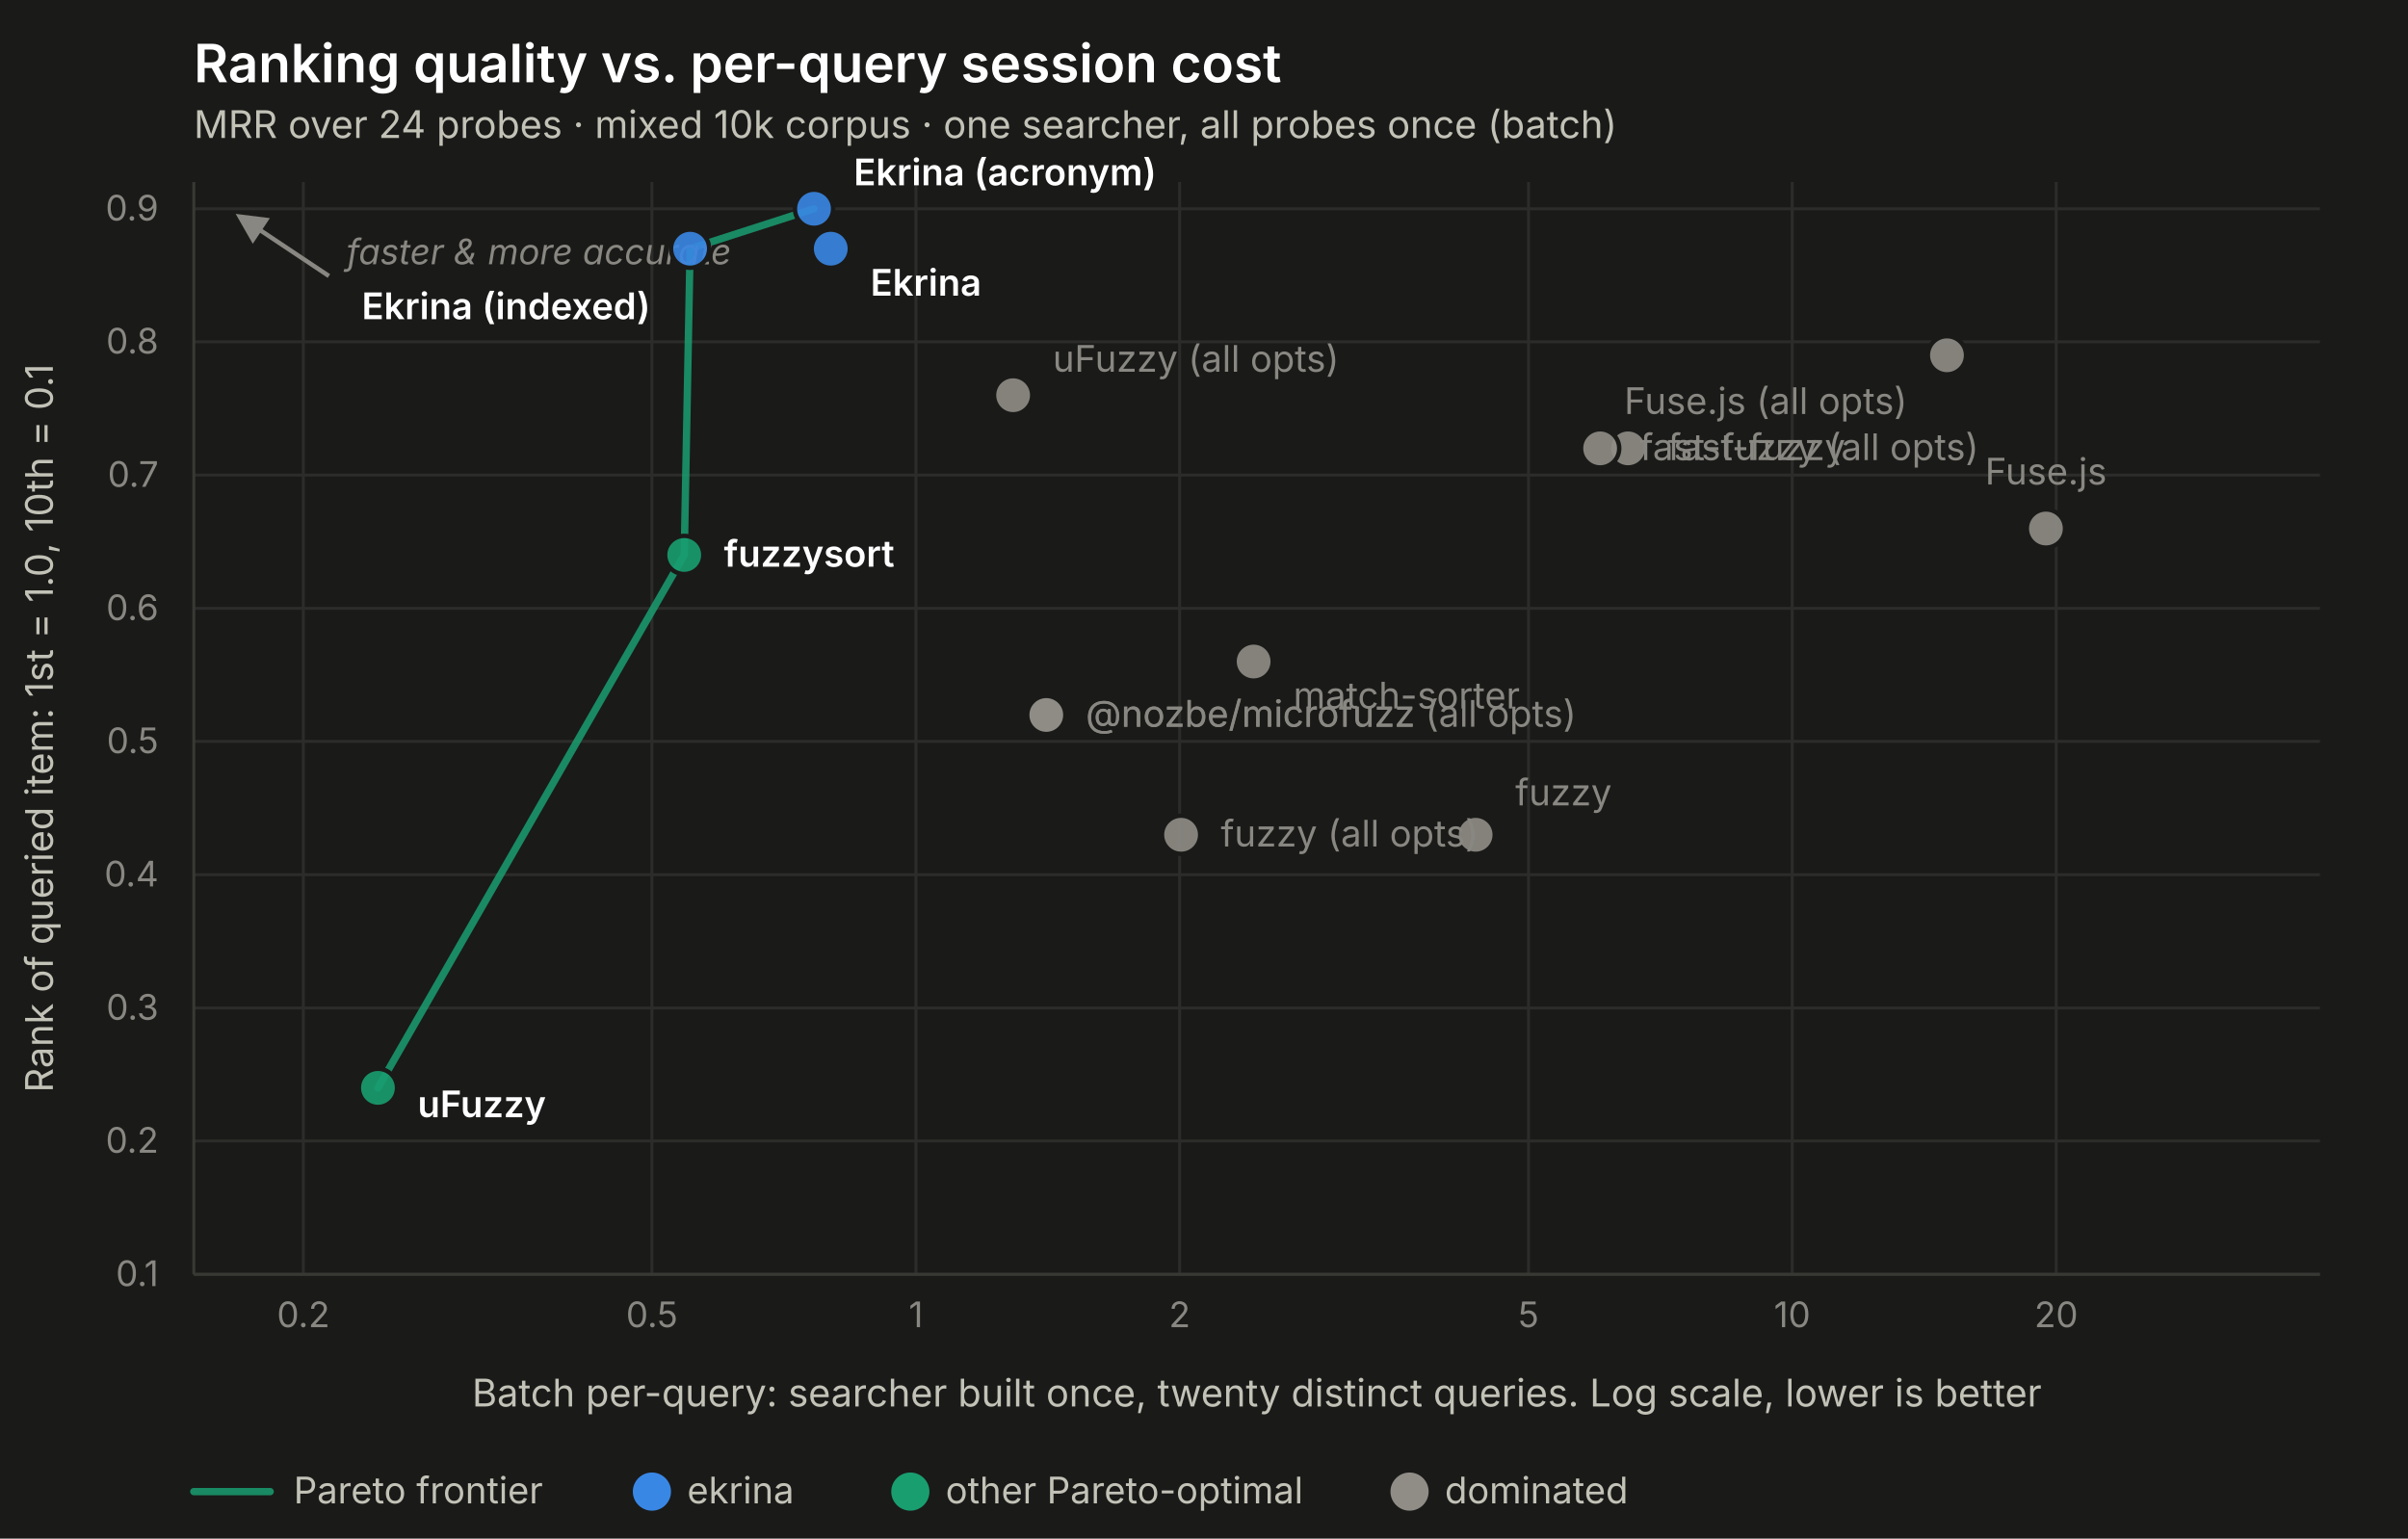
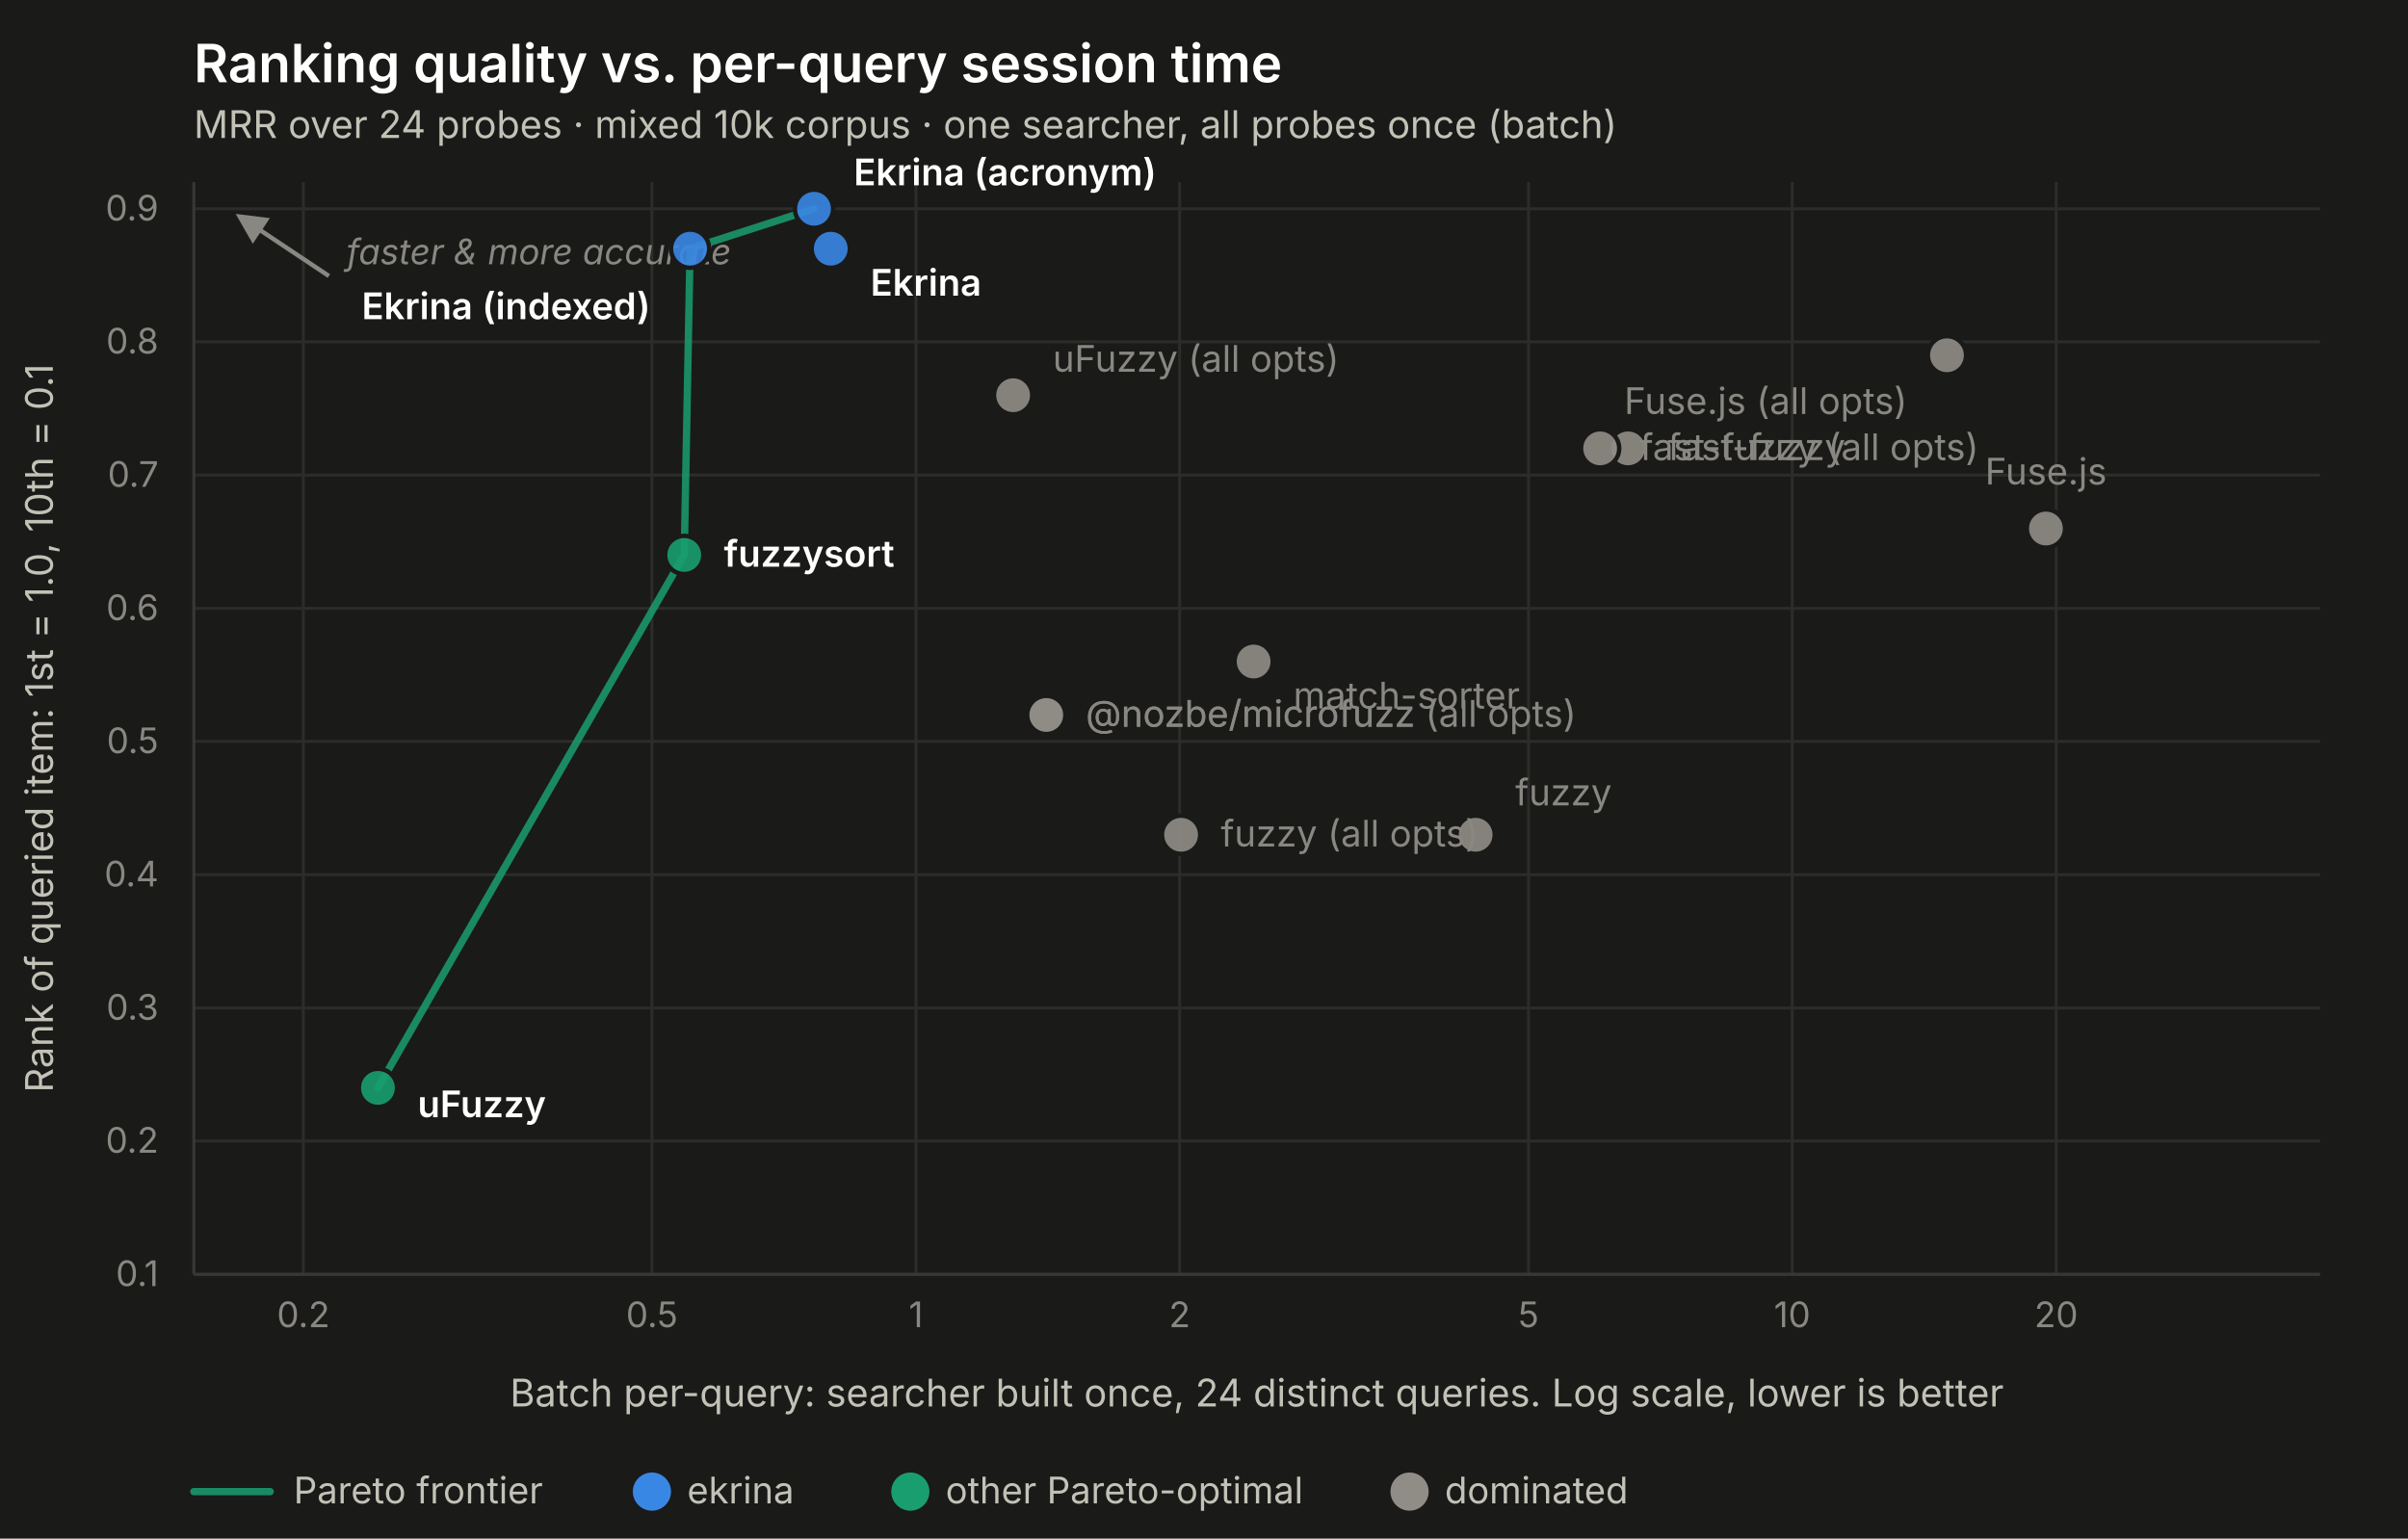
<svg xmlns="http://www.w3.org/2000/svg" viewBox="0 0 820 524" font-family="system-ui, -apple-system, 'Segoe UI', sans-serif" role="img" aria-labelledby="pareto-query-title pareto-query-desc">
  <defs>
    <marker id="arrow" viewBox="0 0 10 10" refX="8" refY="5" markerWidth="7" markerHeight="7" orient="auto-start-reverse">
      <path d="M0 0 L10 5 L0 10 z" fill="#898781" />
    </marker>
  </defs>
  <rect x="0" y="0" width="820" height="524" fill="#1a1a19" />
-   <text x="66" y="28" fill="#ffffff" font-size="18" font-weight="600">Ranking quality vs. per-query session cost</text>
+   <text x="66" y="28" fill="#ffffff" font-size="18" font-weight="600">Ranking quality vs. per-query session time</text>
  <text x="66" y="47" fill="#c3c2b7" font-size="13">MRR over 24 probes · mixed 10k corpus · one searcher, all probes once (batch)</text>
  <g>
    <line x1="103.3" y1="62" x2="103.3" y2="434" stroke="#2c2c2a" />
    <line x1="222" y1="62" x2="222" y2="434" stroke="#2c2c2a" />
    <line x1="311.9" y1="62" x2="311.9" y2="434" stroke="#2c2c2a" />
    <line x1="401.7" y1="62" x2="401.7" y2="434" stroke="#2c2c2a" />
    <line x1="520.5" y1="62" x2="520.5" y2="434" stroke="#2c2c2a" />
    <line x1="610.3" y1="62" x2="610.3" y2="434" stroke="#2c2c2a" />
    <line x1="700.2" y1="62" x2="700.2" y2="434" stroke="#2c2c2a" />
    <line x1="66" y1="434" x2="790" y2="434" stroke="#2c2c2a" />
    <line x1="66" y1="388.6" x2="790" y2="388.6" stroke="#2c2c2a" />
    <line x1="66" y1="343.3" x2="790" y2="343.3" stroke="#2c2c2a" />
    <line x1="66" y1="297.9" x2="790" y2="297.9" stroke="#2c2c2a" />
    <line x1="66" y1="252.5" x2="790" y2="252.5" stroke="#2c2c2a" />
    <line x1="66" y1="207.2" x2="790" y2="207.2" stroke="#2c2c2a" />
    <line x1="66" y1="161.8" x2="790" y2="161.8" stroke="#2c2c2a" />
    <line x1="66" y1="116.4" x2="790" y2="116.4" stroke="#2c2c2a" />
    <line x1="66" y1="71.1" x2="790" y2="71.1" stroke="#2c2c2a" />
  </g>
  <line x1="66" y1="434" x2="790" y2="434" stroke="#383835" />
  <line x1="66" y1="62" x2="66" y2="434" stroke="#383835" />
  <g>
    <text x="103.3" y="452" text-anchor="middle" fill="#898781" font-size="12" font-variant-numeric="tabular-nums">0.2</text>
    <text x="222" y="452" text-anchor="middle" fill="#898781" font-size="12" font-variant-numeric="tabular-nums">0.5</text>
    <text x="311.9" y="452" text-anchor="middle" fill="#898781" font-size="12" font-variant-numeric="tabular-nums">1</text>
    <text x="401.7" y="452" text-anchor="middle" fill="#898781" font-size="12" font-variant-numeric="tabular-nums">2</text>
    <text x="520.5" y="452" text-anchor="middle" fill="#898781" font-size="12" font-variant-numeric="tabular-nums">5</text>
    <text x="610.3" y="452" text-anchor="middle" fill="#898781" font-size="12" font-variant-numeric="tabular-nums">10</text>
    <text x="700.2" y="452" text-anchor="middle" fill="#898781" font-size="12" font-variant-numeric="tabular-nums">20</text>
  </g>
  <g>
    <text x="54" y="438" text-anchor="end" fill="#898781" font-size="12" font-variant-numeric="tabular-nums">0.1</text>
    <text x="54" y="392.6" text-anchor="end" fill="#898781" font-size="12" font-variant-numeric="tabular-nums">0.2</text>
    <text x="54" y="347.3" text-anchor="end" fill="#898781" font-size="12" font-variant-numeric="tabular-nums">0.3</text>
    <text x="54" y="301.9" text-anchor="end" fill="#898781" font-size="12" font-variant-numeric="tabular-nums">0.4</text>
    <text x="54" y="256.5" text-anchor="end" fill="#898781" font-size="12" font-variant-numeric="tabular-nums">0.5</text>
    <text x="54" y="211.2" text-anchor="end" fill="#898781" font-size="12" font-variant-numeric="tabular-nums">0.6</text>
    <text x="54" y="165.8" text-anchor="end" fill="#898781" font-size="12" font-variant-numeric="tabular-nums">0.7</text>
    <text x="54" y="120.4" text-anchor="end" fill="#898781" font-size="12" font-variant-numeric="tabular-nums">0.8</text>
    <text x="54" y="75.1" text-anchor="end" fill="#898781" font-size="12" font-variant-numeric="tabular-nums">0.9</text>
  </g>
-   <text x="428" y="479" text-anchor="middle" fill="#c3c2b7" font-size="13">Batch per-query: searcher built once, twenty distinct queries. Log scale, lower is better</text>
+   <text x="428" y="479" text-anchor="middle" fill="#c3c2b7" font-size="13">Batch per-query: searcher built once, 24 distinct queries. Log scale, lower is better</text>
  <text transform="translate(18,248) rotate(-90)" text-anchor="middle" fill="#c3c2b7" font-size="13">Rank of queried item: 1st = 1.0, 10th = 0.1</text>
  <path d="M128.7 370.5 L233 189 L235 84.7 L277.2 71.1" fill="none" stroke="#199e70" stroke-width="2.5" stroke-linejoin="round" stroke-linecap="round" opacity="0.85" />
  <g transform="translate(78,70)">
    <line x1="34" y1="24" x2="4" y2="4" stroke="#898781" stroke-width="1.5" marker-end="url(#arrow)" />
    <text x="40" y="20" fill="#898781" font-size="12" font-style="italic">faster &amp; more accurate</text>
  </g>
  <g>
    <circle cx="277.2" cy="71.1" r="6.5" fill="#3987e5" fill-opacity="0.9" stroke="#1a1a19" stroke-width="1.5" />
    <circle cx="282.9" cy="84.7" r="6.5" fill="#3987e5" fill-opacity="0.9" stroke="#1a1a19" stroke-width="1.5" />
    <circle cx="235" cy="84.7" r="6.5" fill="#3987e5" fill-opacity="0.9" stroke="#1a1a19" stroke-width="1.5" />
    <circle cx="663" cy="121" r="6.5" fill="#8f8d86" fill-opacity="0.9" stroke="#1a1a19" stroke-width="1.5" />
    <circle cx="345" cy="134.6" r="6.5" fill="#8f8d86" fill-opacity="0.9" stroke="#1a1a19" stroke-width="1.5" />
    <circle cx="554.4" cy="152.7" r="6.5" fill="#8f8d86" fill-opacity="0.9" stroke="#1a1a19" stroke-width="1.5" />
    <circle cx="544.9" cy="152.7" r="6.5" fill="#8f8d86" fill-opacity="0.9" stroke="#1a1a19" stroke-width="1.5" />
    <circle cx="696.7" cy="180" r="6.5" fill="#8f8d86" fill-opacity="0.9" stroke="#1a1a19" stroke-width="1.5" />
    <circle cx="233" cy="189" r="6.5" fill="#199e70" fill-opacity="0.9" stroke="#1a1a19" stroke-width="1.5" />
    <circle cx="426.9" cy="225.3" r="6.5" fill="#8f8d86" fill-opacity="0.9" stroke="#1a1a19" stroke-width="1.5" />
    <circle cx="356.2" cy="243.5" r="6.5" fill="#8f8d86" fill-opacity="0.9" stroke="#1a1a19" stroke-width="1.5" />
    <circle cx="356.3" cy="243.5" r="6.5" fill="#8f8d86" fill-opacity="0.9" stroke="#1a1a19" stroke-width="1.5" />
    <circle cx="502.5" cy="284.3" r="6.5" fill="#8f8d86" fill-opacity="0.9" stroke="#1a1a19" stroke-width="1.5" />
    <circle cx="402.2" cy="284.3" r="6.5" fill="#8f8d86" fill-opacity="0.9" stroke="#1a1a19" stroke-width="1.5" />
    <circle cx="128.7" cy="370.5" r="6.5" fill="#199e70" fill-opacity="0.9" stroke="#1a1a19" stroke-width="1.5" />
  </g>
  <g>
    <text x="290.7" y="63.1" text-anchor="start" fill="#ffffff" font-size="12.5" font-weight="600">Ekrina (acronym)</text>
    <text x="296.4" y="100.7" text-anchor="start" fill="#ffffff" font-size="12.5" font-weight="600">Ekrina</text>
    <text x="221.5" y="108.7" text-anchor="end" fill="#ffffff" font-size="12.5" font-weight="600">Ekrina (indexed)</text>
    <text x="358.5" y="126.6" text-anchor="start" fill="#898781" font-size="12.5">uFuzzy (all opts)</text>
    <text x="649.5" y="141" text-anchor="end" fill="#898781" font-size="12.5">Fuse.js (all opts)</text>
    <text x="567.9" y="156.7" text-anchor="start" fill="#898781" font-size="12.5">fast-fuzzy</text>
    <text x="558.4" y="156.7" text-anchor="start" fill="#898781" font-size="12.5">fast-fuzzy (all opts)</text>
    <text x="696.7" y="165" text-anchor="middle" fill="#898781" font-size="12.5">Fuse.js</text>
    <text x="246.5" y="193" text-anchor="start" fill="#ffffff" font-size="12.5" font-weight="600">fuzzysort</text>
    <text x="440.4" y="241.3" text-anchor="start" fill="#898781" font-size="12.5">match-sorter</text>
    <text x="369.7" y="247.5" text-anchor="start" fill="#898781" font-size="12.5">@nozbe/microfuzz</text>
    <text x="369.8" y="247.5" text-anchor="start" fill="#898781" font-size="12.5">@nozbe/microfuzz (all opts)</text>
    <text x="516" y="274.3" text-anchor="start" fill="#898781" font-size="12.5">fuzzy</text>
    <text x="415.7" y="288.3" text-anchor="start" fill="#898781" font-size="12.5">fuzzy (all opts)</text>
    <text x="142.2" y="380.5" text-anchor="start" fill="#ffffff" font-size="12.5" font-weight="600">uFuzzy</text>
  </g>
  <g>
    <line x1="66" y1="508" x2="92" y2="508" stroke="#199e70" stroke-width="2.5" stroke-linecap="round" opacity="0.85" />
    <text x="100" y="512" fill="#c3c2b7" font-size="12.5">Pareto frontier</text>
    <circle cx="222" cy="508" r="6.5" fill="#3987e5" />
    <text x="234" y="512" fill="#c3c2b7" font-size="12.5">ekrina</text>
    <circle cx="310" cy="508" r="6.5" fill="#199e70" />
    <text x="322" y="512" fill="#c3c2b7" font-size="12.5">other Pareto-optimal</text>
    <circle cx="480" cy="508" r="6.5" fill="#8f8d86" />
    <text x="492" y="512" fill="#c3c2b7" font-size="12.5">dominated</text>
  </g>
</svg>
